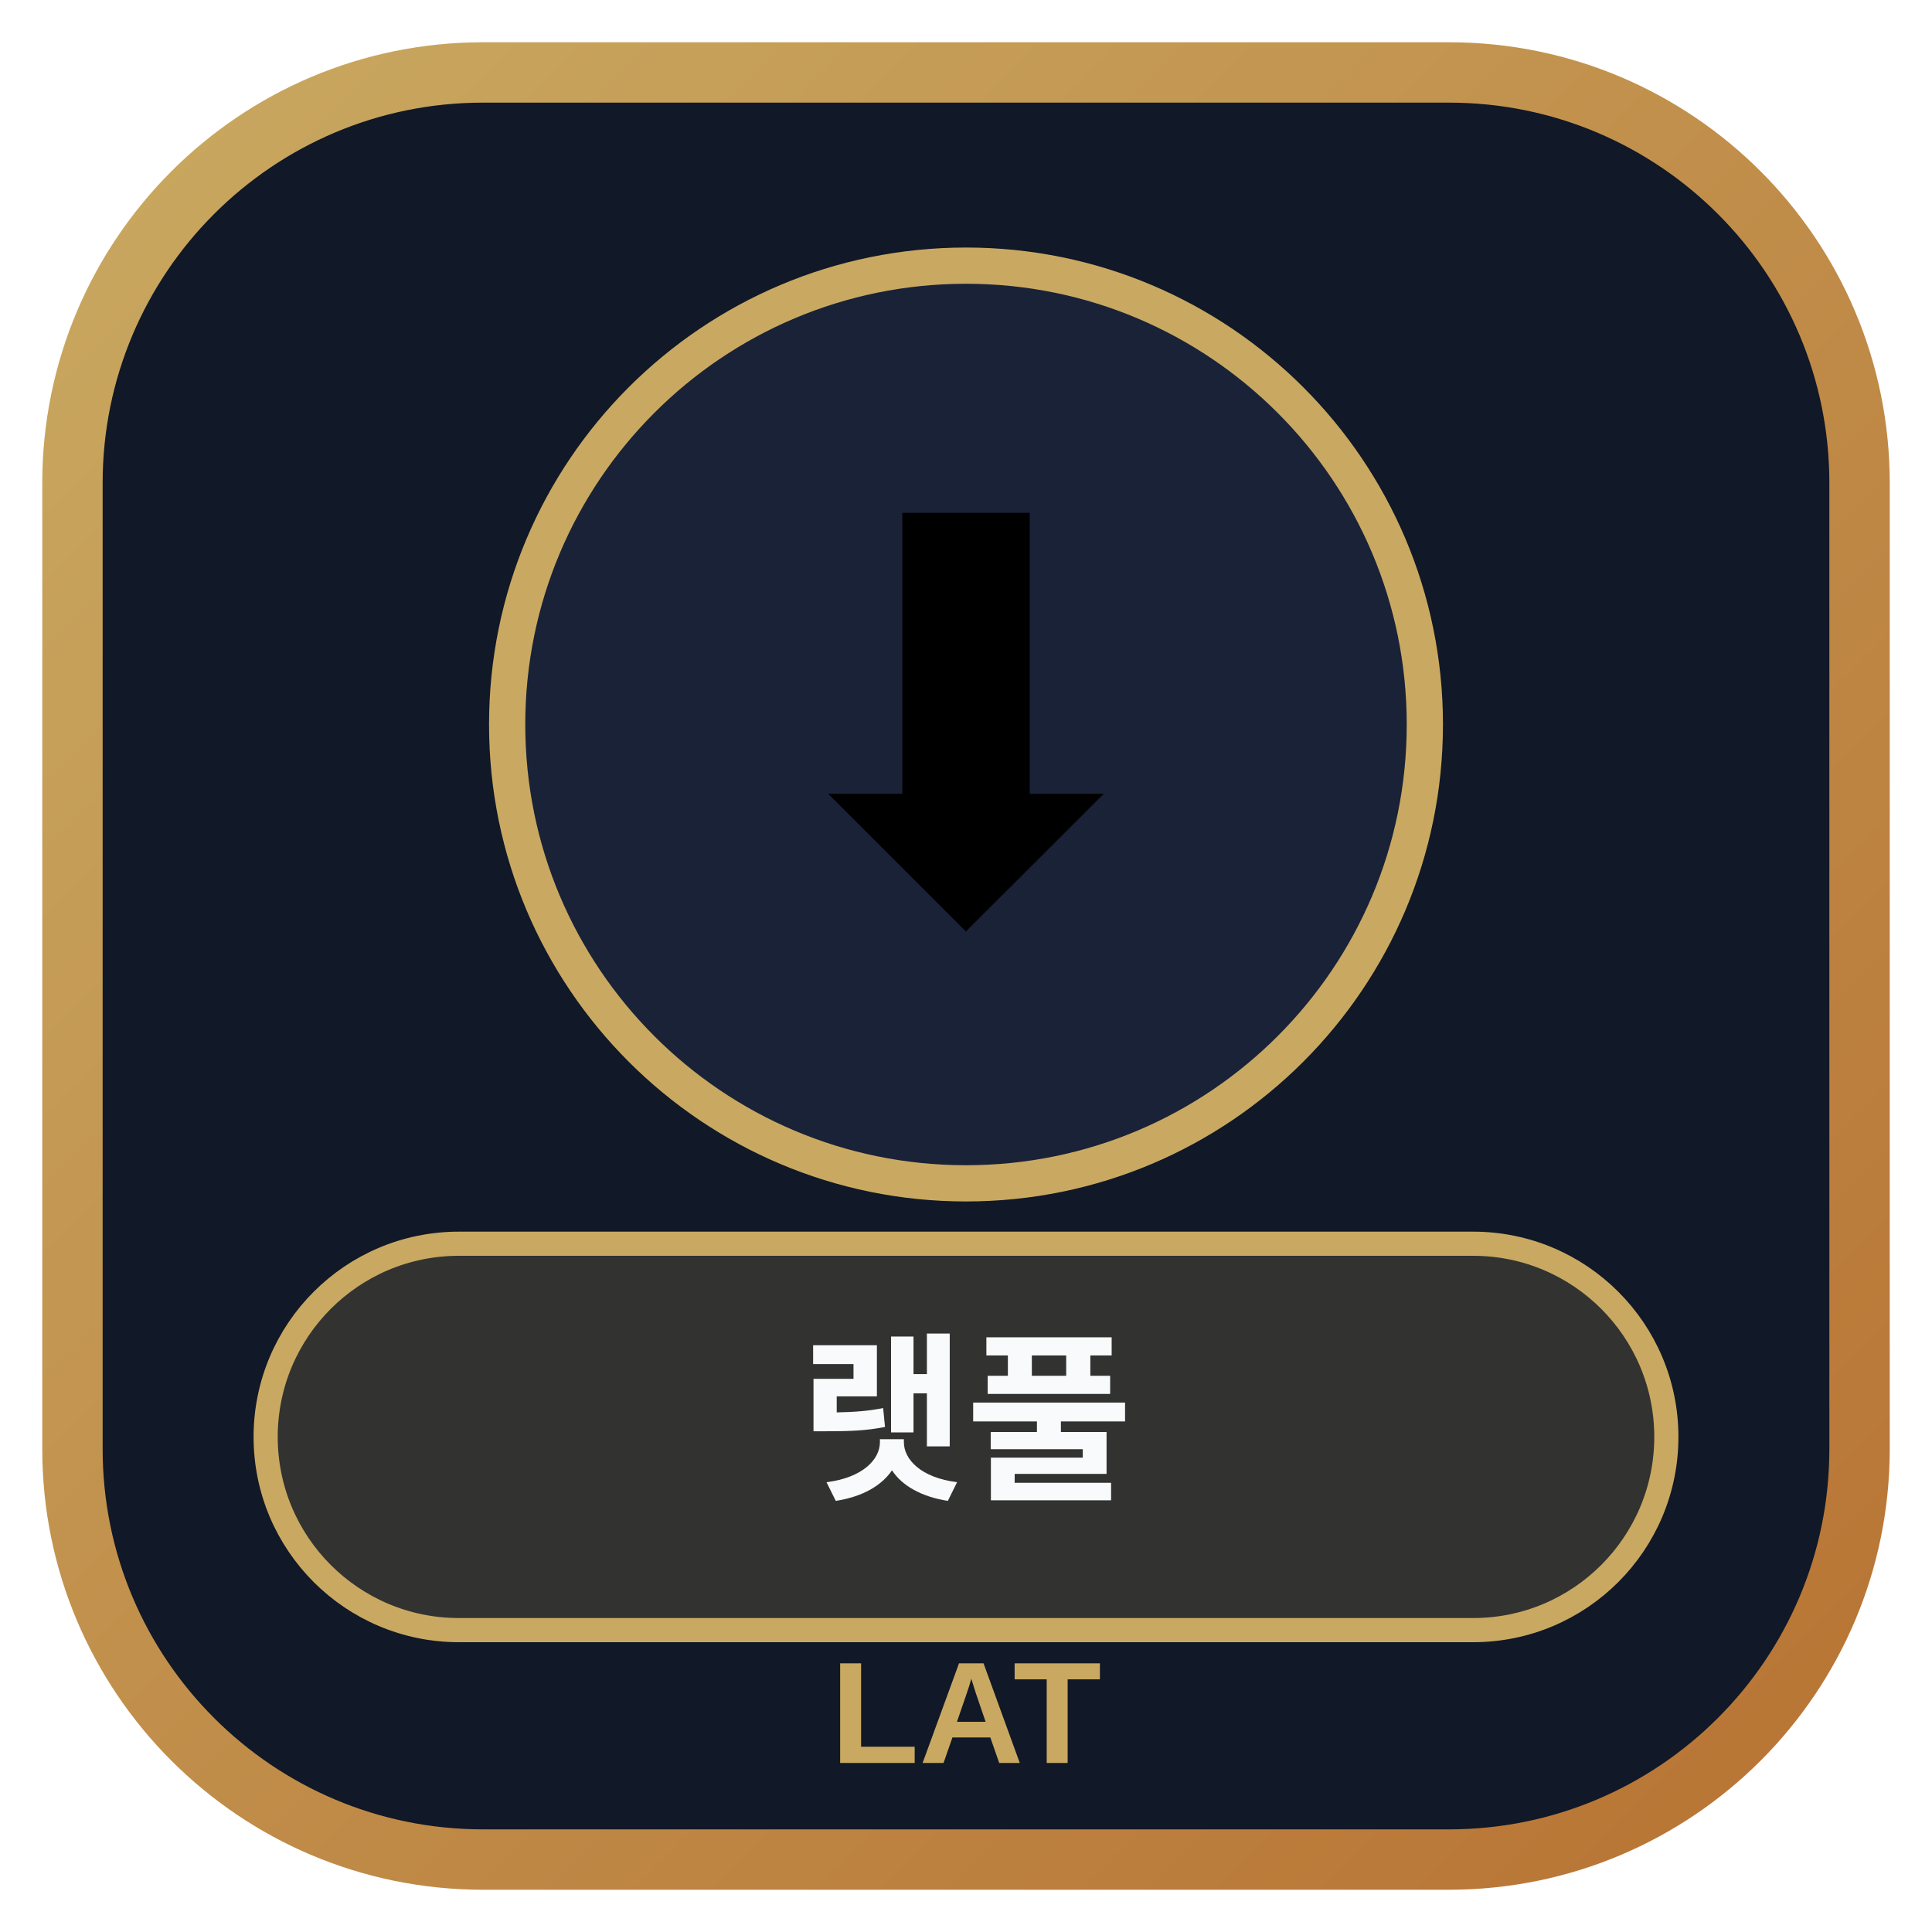
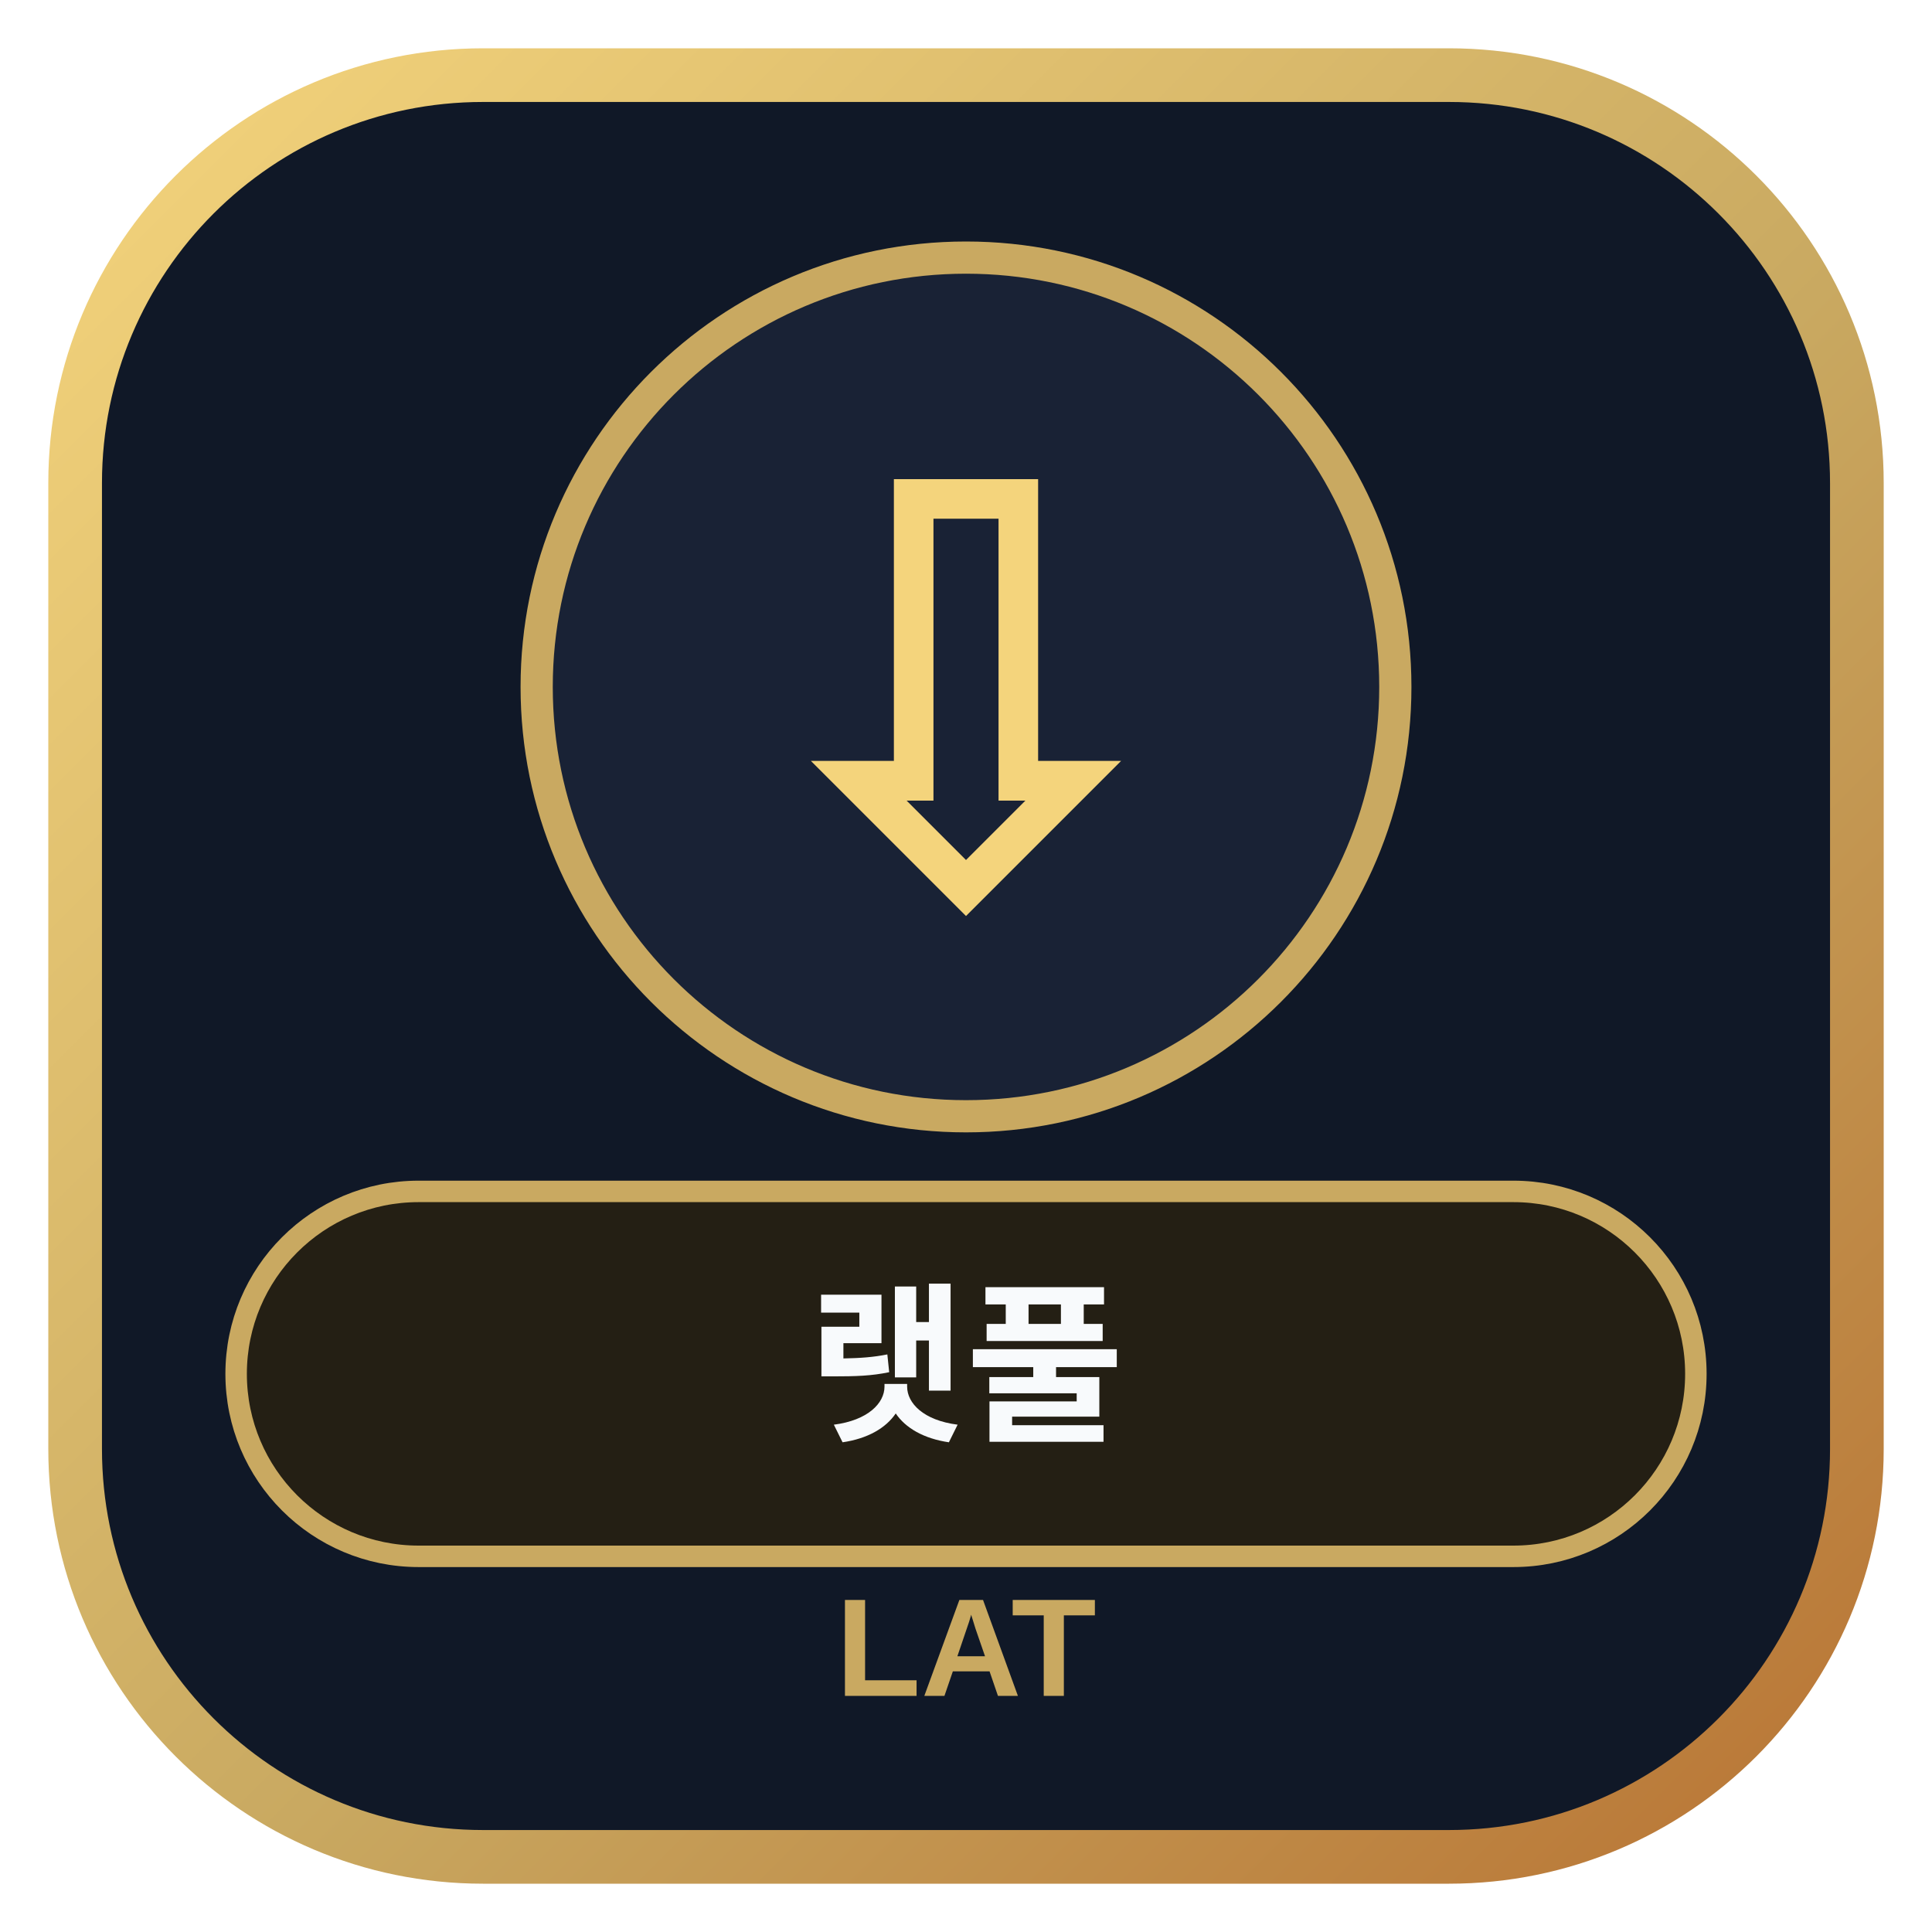
- <svg xmlns="http://www.w3.org/2000/svg" viewBox="0 0 160 160" role="img" aria-label="랫풀">
+ <svg xmlns="http://www.w3.org/2000/svg" viewBox="0 0 180 180" role="img" aria-label="랫풀">
  <defs>
-     <linearGradient id="g" x1="0" x2="1" y1="0" y2="1">
-       <stop offset="0" stop-color="#C9A961" />
+     <linearGradient id="gold" x1="0" x2="1" y1="0" y2="1">
+       <stop offset="0" stop-color="#F4D47C" />
+       <stop offset=".55" stop-color="#C9A961" />
      <stop offset="1" stop-color="#B87333" />
    </linearGradient>
  </defs>
-   <rect x="6" y="6" width="148" height="148" rx="34" fill="#111827" stroke="url(#g)" stroke-width="5" />
-   <circle cx="80" cy="60" r="38" fill="#1A2238" stroke="#C9A961" stroke-width="3" />
-   <text x="80" y="76" text-anchor="middle" font-size="46" font-family="Apple Color Emoji, Segoe UI Emoji, Noto Color Emoji, sans-serif">⬇️</text>
-   <rect x="22" y="103" width="116" height="32" rx="16" fill="rgba(201,169,97,.18)" stroke="#C9A961" stroke-width="2" />
-   <text x="80" y="123" text-anchor="middle" fill="#F8FAFC" font-size="15" font-family="Arial, sans-serif" font-weight="900">랫풀</text>
-   <text x="80" y="146" text-anchor="middle" fill="#C9A961" font-size="12" font-family="Arial, sans-serif" font-weight="900">LAT</text>
+   <rect x="7" y="7" width="166" height="166" rx="38" fill="#101827" stroke="url(#gold)" stroke-width="5" />
+   <circle cx="90" cy="64" r="40" fill="#192235" stroke="#C9A961" stroke-width="3" />
+   <text x="90" y="84" text-anchor="middle" fill="#F4D47C" font-size="54" font-family="Arial" font-weight="900">⇩</text>
+   <rect x="22" y="111" width="136" height="34" rx="17" fill="#241f14" stroke="#C9A961" stroke-width="2" />
+   <text x="90" y="133" text-anchor="middle" fill="#F8FAFC" font-size="16" font-family="Arial" font-weight="900">랫풀</text>
+   <text x="90" y="158" text-anchor="middle" fill="#C9A961" font-size="13" font-family="Arial" font-weight="900">LAT</text>
</svg>
